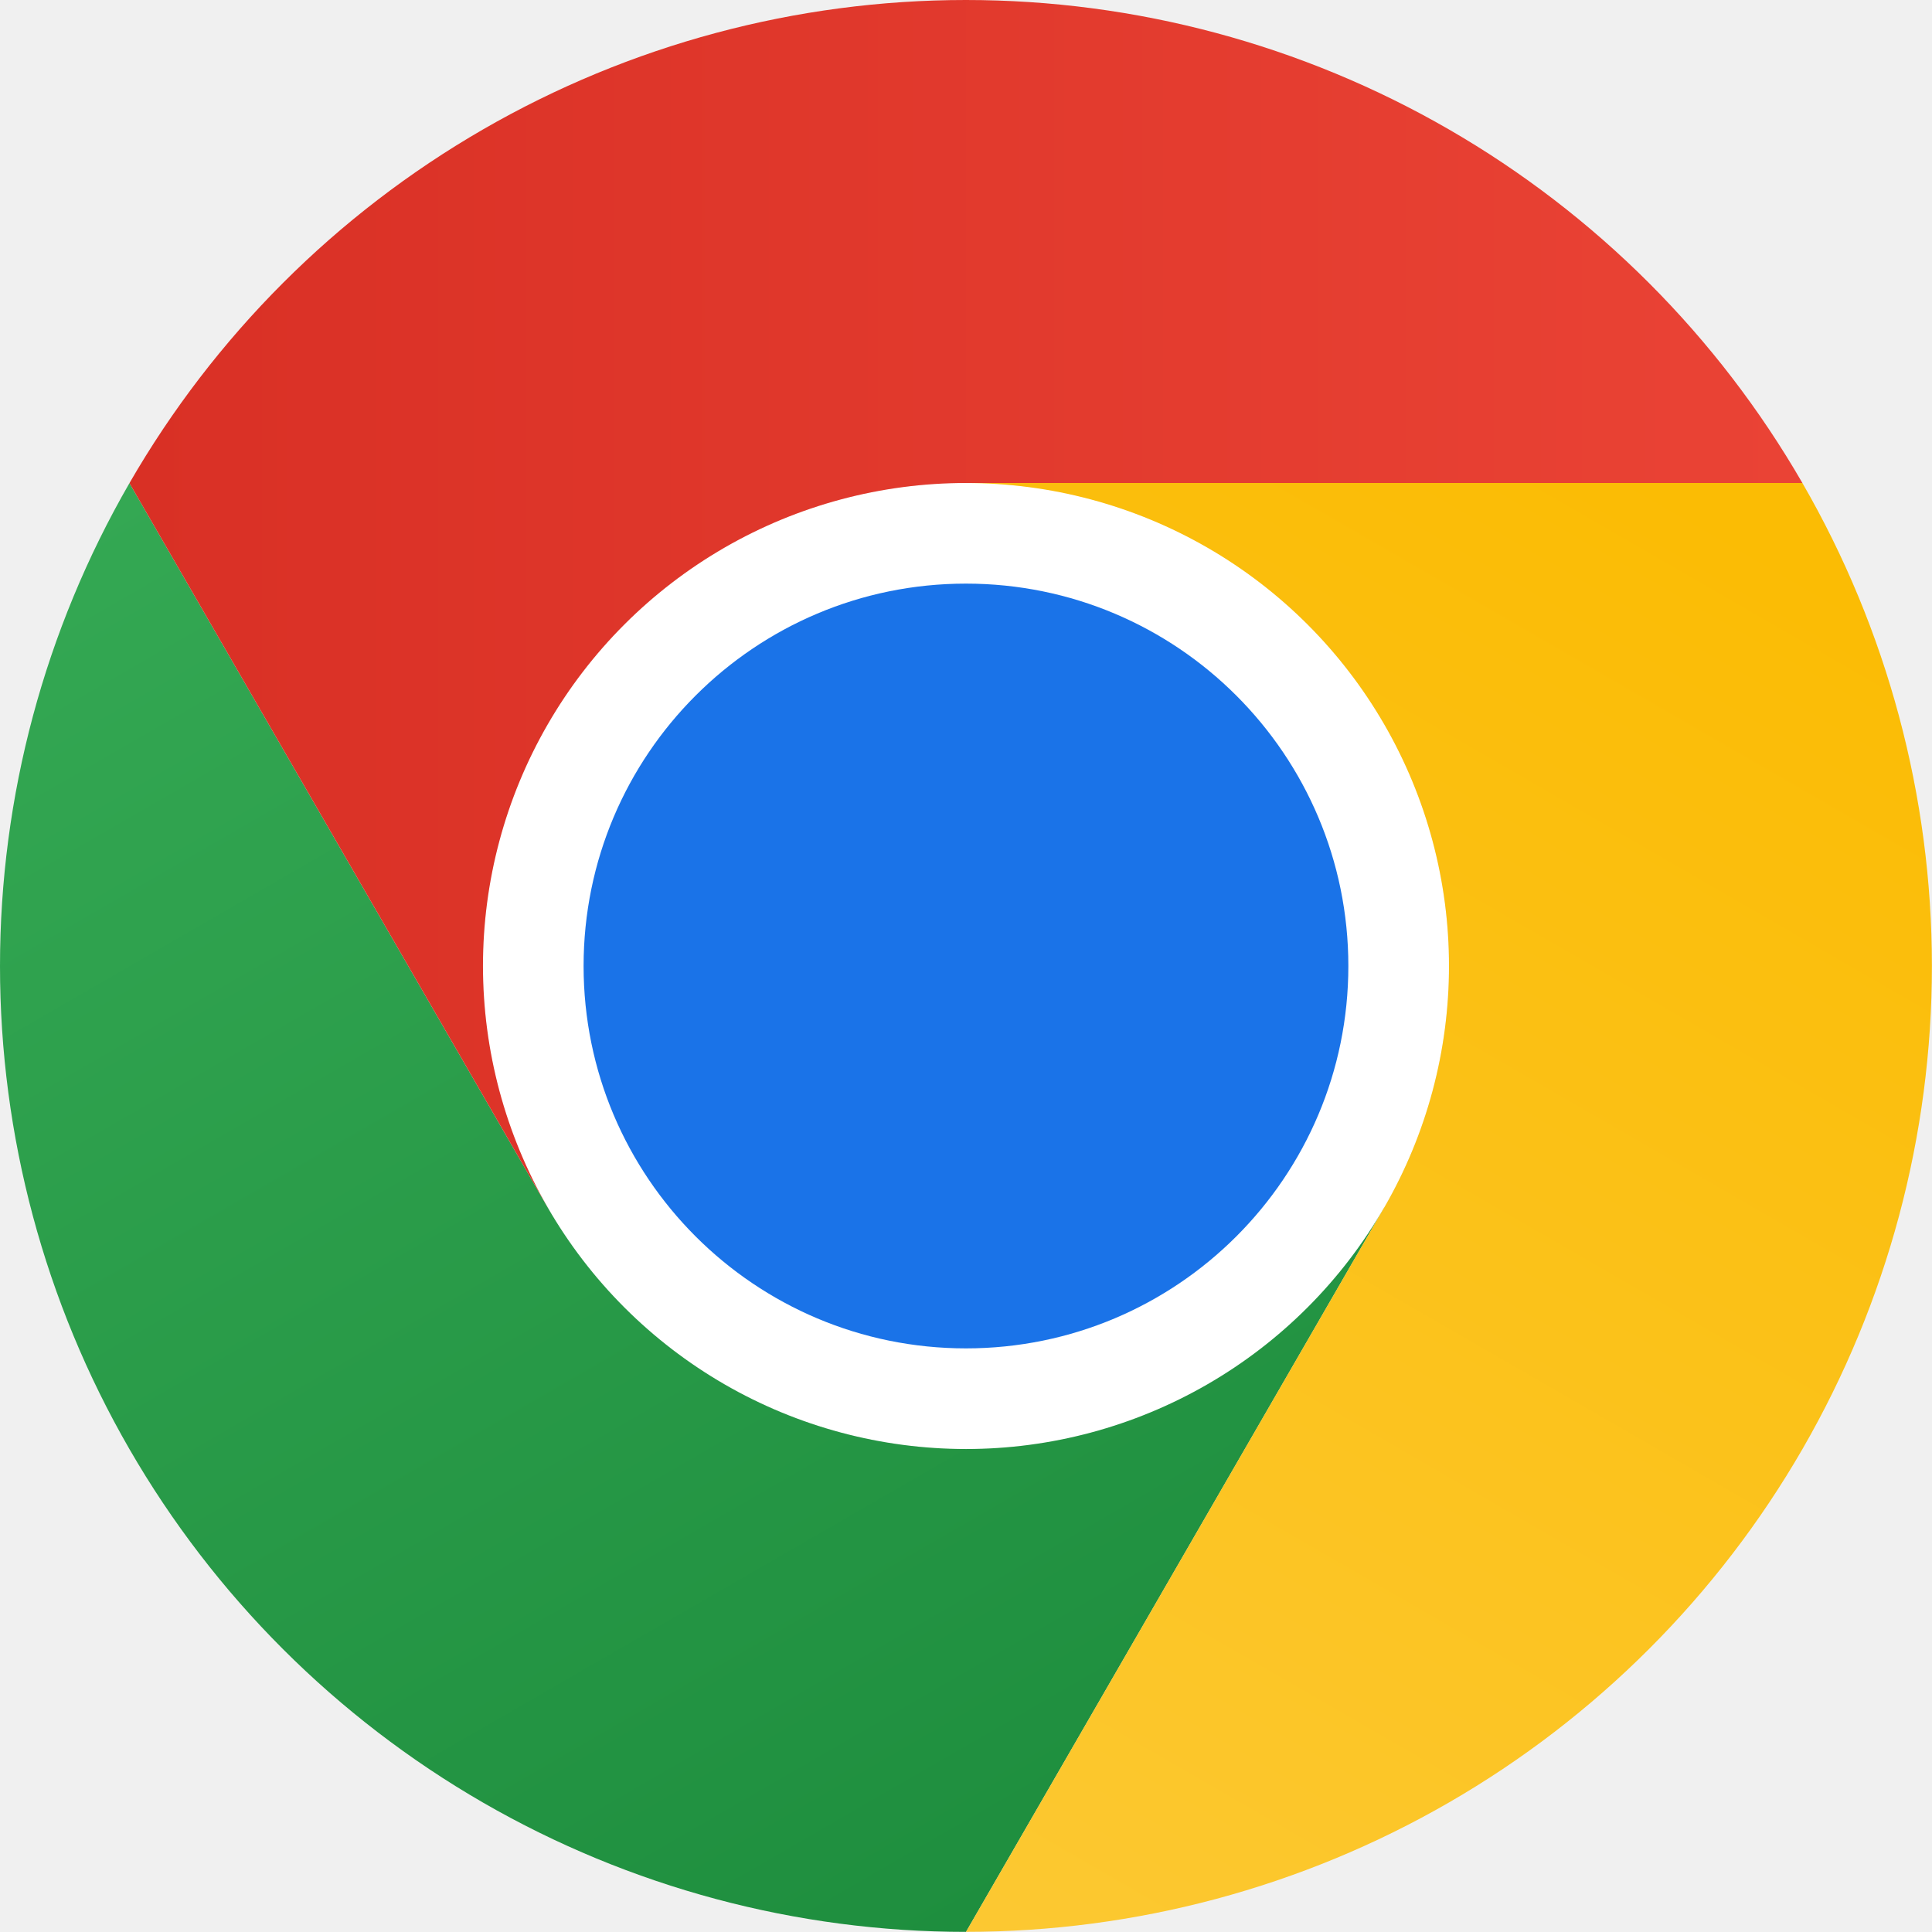
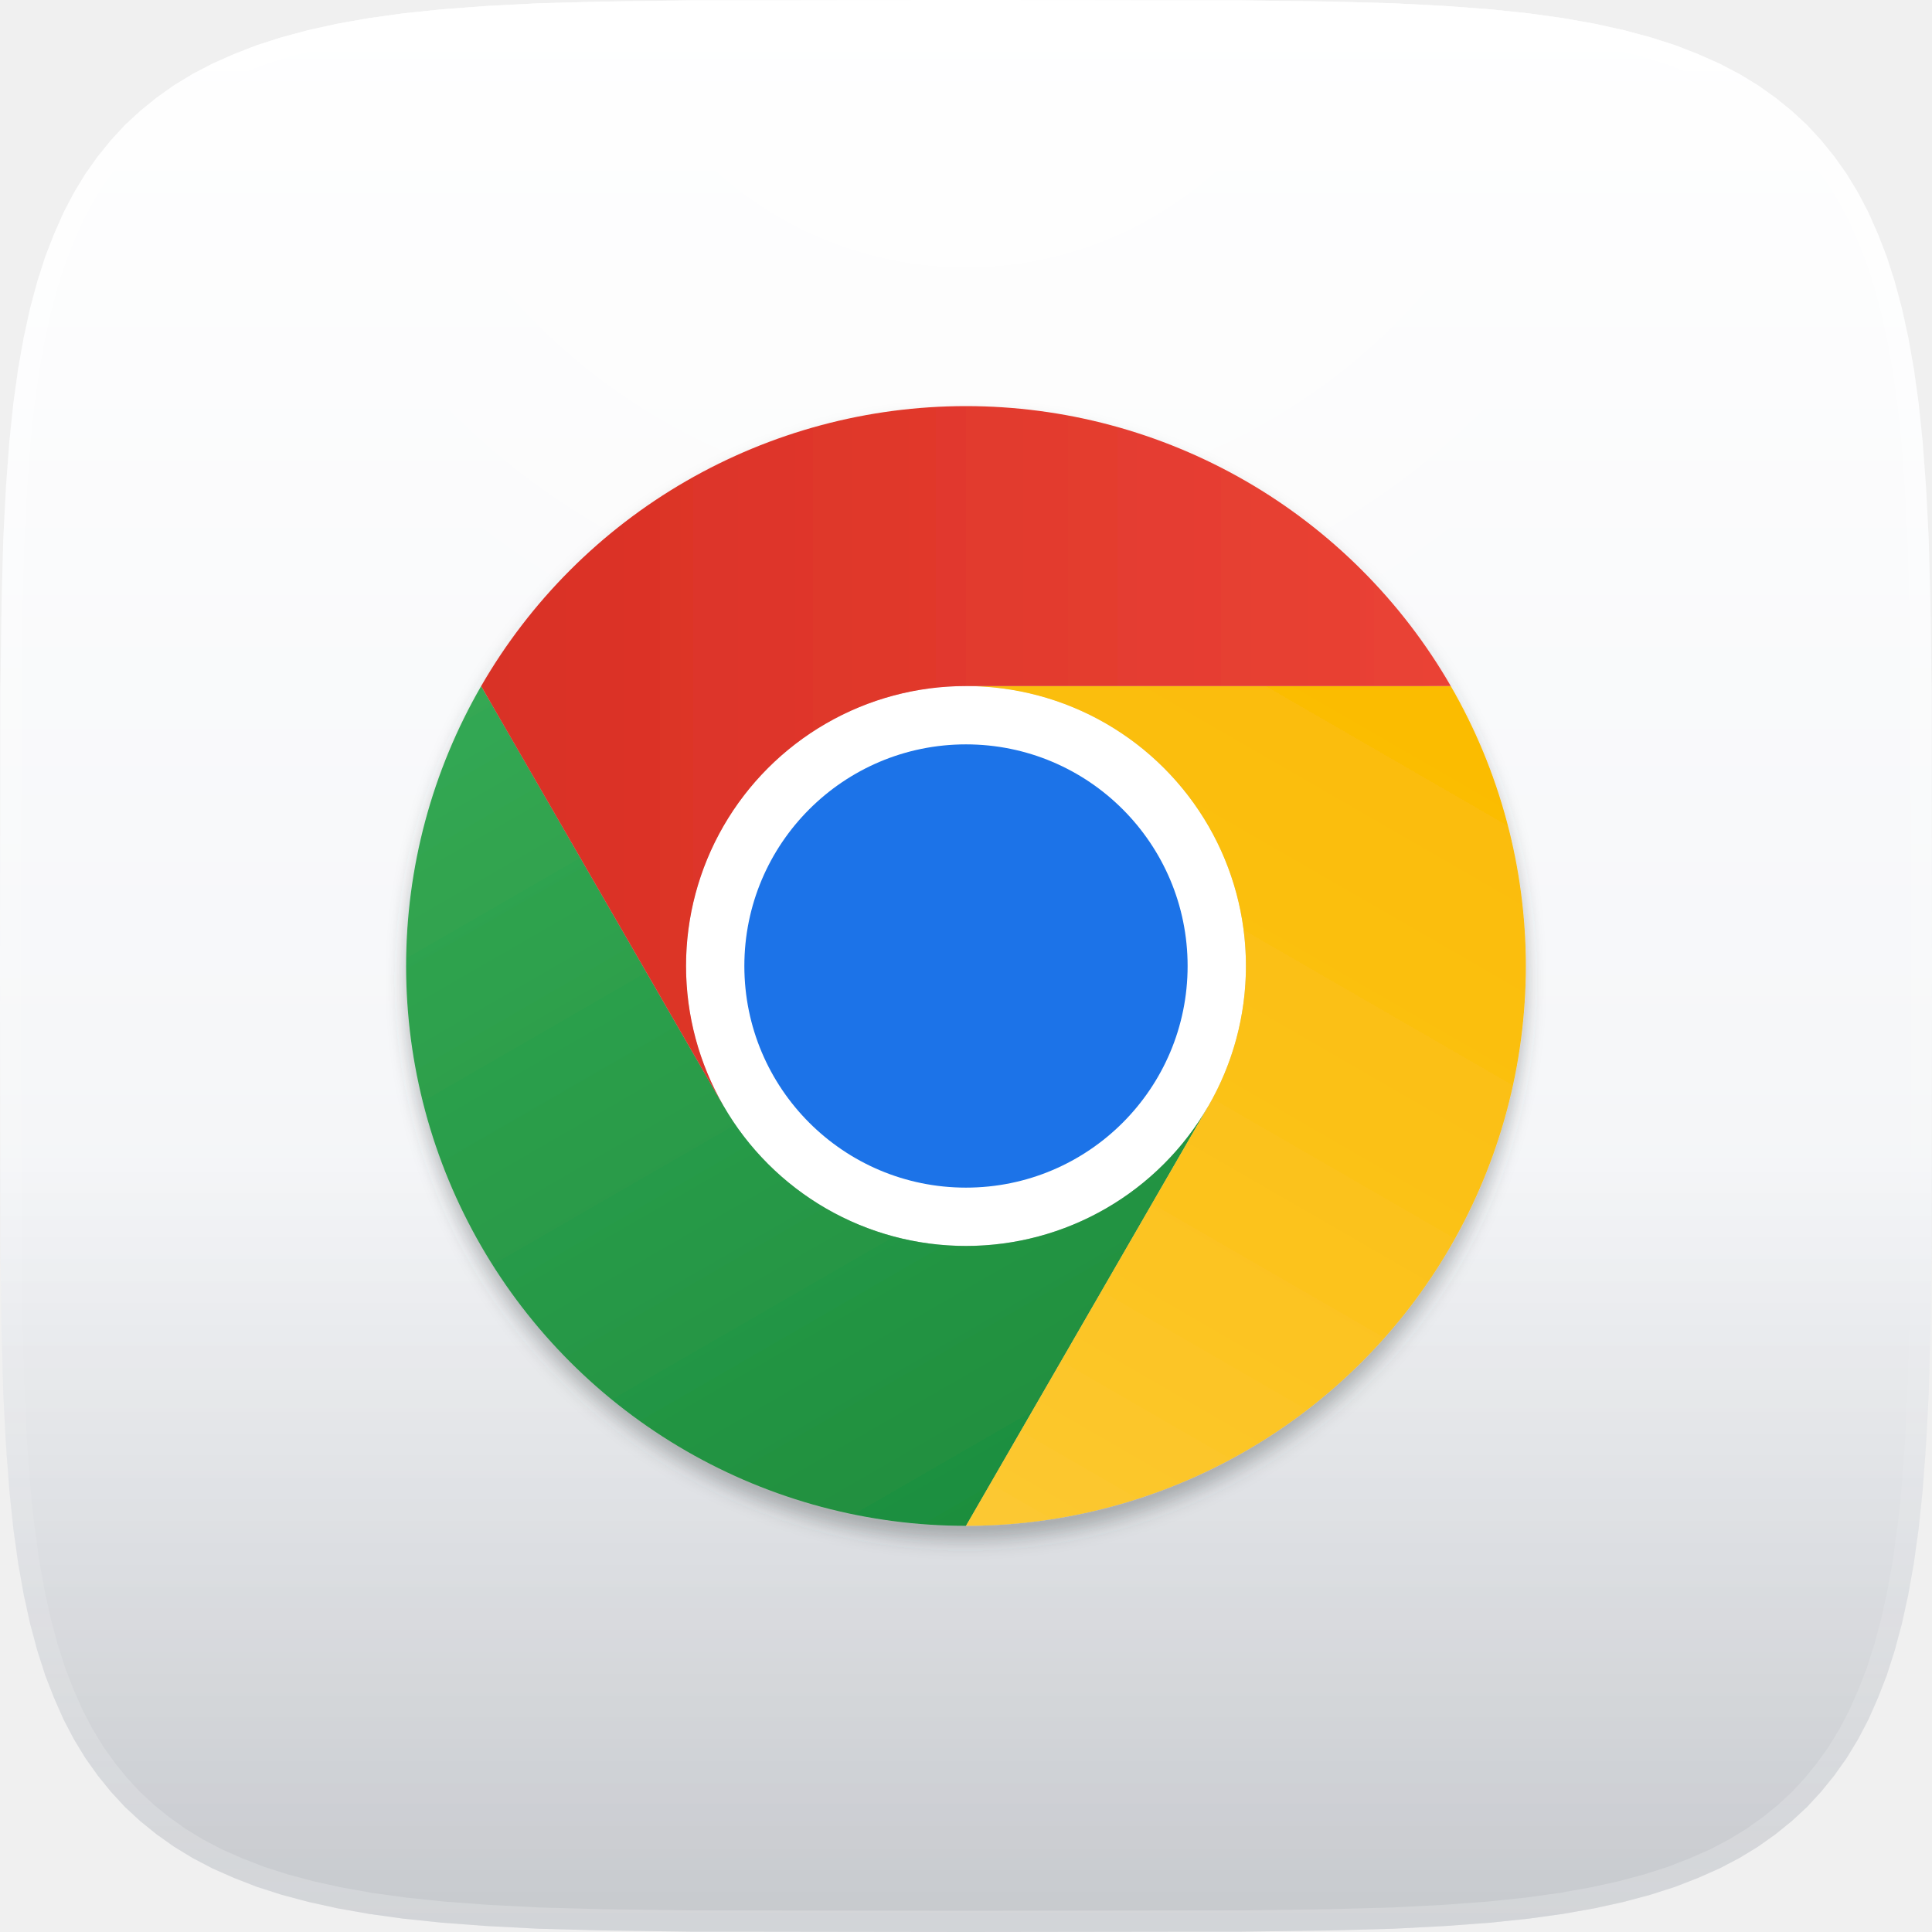
- <svg xmlns="http://www.w3.org/2000/svg" fill="none" height="63" viewBox="0 0 63 63" width="63">
-   <linearGradient id="a" gradientUnits="userSpaceOnUse" x1="34.909" x2="7.632" y1="61.029" y2="13.785">
-     <stop offset="0" stop-color="#1e8e3e" />
-     <stop offset="1" stop-color="#34a853" />
-   </linearGradient>
-   <linearGradient id="b" gradientUnits="userSpaceOnUse" x1="26.904" x2="54.181" y1="63.079" y2="15.835">
-     <stop offset="0" stop-color="#fcc934" />
-     <stop offset="1" stop-color="#fbbc04" />
-   </linearGradient>
-   <linearGradient id="c" gradientUnits="userSpaceOnUse" x1="4.221" x2="58.775" y1="19.688" y2="19.688">
-     <stop offset="0" stop-color="#d93025" />
-     <stop offset="1" stop-color="#ea4335" />
-   </linearGradient>
-   <path d="m31.499 47.247c8.698 0 15.75-7.051 15.75-15.75s-7.051-15.75-15.75-15.75-15.75 7.051-15.75 15.75 7.051 15.75 15.75 15.75z" fill="#fff" />
-   <path d="m17.859 39.375-13.638-23.621c-2.765 4.788-4.221 10.22-4.221 15.749s1.455 10.961 4.22 15.749c2.765 4.788 6.742 8.764 11.531 11.528 4.789 2.764 10.221 4.218 15.75 4.216l13.638-23.621v-.004c-1.381 2.395-3.369 4.385-5.763 5.768s-5.11 2.112-7.875 2.112-5.482-.727-7.876-2.11c-2.394-1.383-4.383-3.371-5.765-5.766z" fill="url(#a)" />
-   <path d="m45.138 39.374-13.638 23.621c5.529.001 10.961-1.454 15.75-4.219 4.788-2.764 8.765-6.741 11.529-11.529 2.764-4.789 4.219-10.221 4.218-15.75-.001-5.529-1.458-10.961-4.224-15.748h-27.275l-.003.002c2.765-.001 5.482.725 7.877 2.107 2.395 1.382 4.384 3.37 5.767 5.764 1.383 2.394 2.111 5.111 2.111 7.876-0 2.765-.728 5.481-2.111 7.876z" fill="url(#b)" />
-   <path d="m31.499 43.969c6.886 0 12.469-5.582 12.469-12.469s-5.582-12.469-12.469-12.469-12.469 5.582-12.469 12.469 5.582 12.469 12.469 12.469z" fill="#1a73e8" />
-   <path d="m31.499 15.75h27.275c-2.764-4.789-6.74-8.766-11.528-11.53-4.788-2.765-10.22-4.22-15.749-4.22s-10.961 1.457-15.749 4.222c-4.788 2.765-8.763 6.743-11.527 11.532l13.638 23.621.004.002c-1.384-2.394-2.113-5.11-2.114-7.875s.726-5.482 2.109-7.877c1.382-2.395 3.371-4.383 5.765-5.766 2.395-1.383 5.111-2.11 7.876-2.109z" fill="url(#c)" />
+ <svg xmlns="http://www.w3.org/2000/svg" viewBox="0 0 100 100" width="100" height="100">
+   <defs>
+     <linearGradient id="bg" x1="0" y1="0" x2="0" y2="1">
+       <stop offset="0" stop-color="#ffffff" />
+       <stop offset="0.55" stop-color="#f6f7f9" />
+       <stop offset="1" stop-color="#e6e9ee" />
+     </linearGradient>
+     <radialGradient id="hl" cx=".5" cy="-.05" r=".85">
+       <stop offset="0" stop-color="#fff" stop-opacity=".38" />
+       <stop offset=".55" stop-color="#fff" stop-opacity=".06" />
+       <stop offset="1" stop-color="#fff" stop-opacity="0" />
+     </radialGradient>
+     <linearGradient id="lo" x1="0" y1="0" x2="0" y2="1">
+       <stop offset="0" stop-color="#000" stop-opacity="0" />
+       <stop offset="0.6" stop-color="#000" stop-opacity="0" />
+       <stop offset="1" stop-color="#000" stop-opacity="0.14" />
+     </linearGradient>
+     <linearGradient id="edge" x1="0" y1="0" x2="0" y2="1">
+       <stop offset="0" stop-color="#fff" stop-opacity="0.55" />
+       <stop offset="0.35" stop-color="#fff" stop-opacity="0.12" />
+       <stop offset="0.7" stop-color="#fff" stop-opacity="0.04" />
+       <stop offset="1" stop-color="#fff" stop-opacity="0.22" />
+     </linearGradient>
+     <linearGradient id="w" x1="0" y1="0" x2="0" y2="1">
+       <stop offset="0" stop-color="#ffffff" />
+       <stop offset="1" stop-color="#fde0e0" />
+     </linearGradient>
+     <filter id="sh" x="-30%" y="-30%" width="160%" height="170%" color-interpolation-filters="sRGB">
+       <feDropShadow dx="0" dy="2.6" stdDeviation="2.6" flood-color="#3c4043" flood-opacity=".55" />
+       <feDropShadow dx="0" dy=".7" stdDeviation=".5" flood-color="#3c4043" flood-opacity=".35" />
+     </filter>
+     <clipPath id="cl">
+       <path d="M100.00 50.00L99.98 64.28L99.92 68.84L99.83 72.14L99.69 74.82L99.52 77.11L99.31 79.12L99.06 80.92L98.77 82.55L98.44 84.05L98.07 85.43L97.66 86.71L97.20 87.89L96.71 89.00L96.17 90.03L95.58 91.00L94.94 91.90L94.26 92.74L93.53 93.53L92.74 94.26L91.90 94.94L91.00 95.58L90.03 96.17L89.00 96.71L87.89 97.20L86.71 97.66L85.43 98.07L84.05 98.44L82.55 98.77L80.92 99.06L79.12 99.31L77.11 99.52L74.82 99.69L72.14 99.83L68.84 99.92L64.28 99.98L50.00 100.00L35.72 99.98L31.16 99.92L27.86 99.83L25.18 99.69L22.89 99.52L20.88 99.31L19.08 99.06L17.45 98.77L15.95 98.44L14.57 98.07L13.29 97.66L12.11 97.20L11.00 96.71L9.97 96.17L9.00 95.58L8.10 94.94L7.26 94.26L6.47 93.53L5.74 92.74L5.06 91.90L4.42 91.00L3.83 90.03L3.29 89.00L2.80 87.89L2.34 86.71L1.93 85.43L1.56 84.05L1.23 82.55L0.94 80.92L0.69 79.12L0.48 77.11L0.31 74.82L0.17 72.14L0.08 68.84L0.02 64.28L0.00 50.00L0.02 35.72L0.08 31.16L0.17 27.86L0.31 25.18L0.48 22.89L0.69 20.88L0.94 19.08L1.23 17.45L1.56 15.95L1.93 14.57L2.34 13.29L2.80 12.11L3.29 11.00L3.83 9.97L4.42 9.00L5.06 8.10L5.74 7.26L6.47 6.47L7.26 5.74L8.10 5.06L9.00 4.42L9.97 3.83L11.00 3.29L12.11 2.80L13.29 2.34L14.57 1.93L15.95 1.56L17.45 1.23L19.08 0.94L20.88 0.69L22.89 0.48L25.18 0.31L27.86 0.17L31.16 0.08L35.72 0.02L50.00 0.00L64.28 0.02L68.84 0.08L72.14 0.17L74.82 0.31L77.11 0.48L79.12 0.69L80.92 0.94L82.55 1.23L84.05 1.56L85.43 1.93L86.71 2.34L87.89 2.80L89.00 3.29L90.03 3.83L91.00 4.42L91.90 5.06L92.74 5.74L93.53 6.47L94.26 7.26L94.94 8.10L95.58 9.00L96.17 9.97L96.71 11.00L97.20 12.11L97.66 13.29L98.07 14.57L98.44 15.95L98.77 17.45L99.06 19.08L99.31 20.88L99.52 22.89L99.69 25.18L99.83 27.86L99.92 31.16L99.98 35.72Z" />
+     </clipPath>
+     <linearGradient id="gold" x1="0" y1="0" x2="0" y2="1">
+       <stop offset="0" stop-color="#ffe38a" />
+       <stop offset="1" stop-color="#ffb000" />
+     </linearGradient>
+     <linearGradient id="a" gradientUnits="userSpaceOnUse" x1="34.909" x2="7.632" y1="61.029" y2="13.785">
+       <stop offset="0" stop-color="#1e8e3e" />
+       <stop offset="1" stop-color="#34a853" />
+     </linearGradient>
+     <linearGradient id="b" gradientUnits="userSpaceOnUse" x1="26.904" x2="54.181" y1="63.079" y2="15.835">
+       <stop offset="0" stop-color="#fcc934" />
+       <stop offset="1" stop-color="#fbbc04" />
+     </linearGradient>
+     <linearGradient id="c" gradientUnits="userSpaceOnUse" x1="4.221" x2="58.775" y1="19.688" y2="19.688">
+       <stop offset="0" stop-color="#d93025" />
+       <stop offset="1" stop-color="#ea4335" />
+     </linearGradient>
+   </defs>
+   <path d="M100.00 50.00L99.98 64.28L99.92 68.84L99.83 72.14L99.69 74.82L99.52 77.11L99.31 79.12L99.06 80.92L98.77 82.55L98.44 84.05L98.07 85.43L97.66 86.71L97.20 87.89L96.71 89.00L96.17 90.03L95.58 91.00L94.94 91.90L94.26 92.74L93.53 93.53L92.74 94.26L91.90 94.94L91.00 95.58L90.03 96.17L89.00 96.71L87.89 97.20L86.71 97.66L85.43 98.07L84.05 98.44L82.55 98.77L80.92 99.06L79.12 99.31L77.11 99.52L74.82 99.69L72.14 99.83L68.84 99.92L64.28 99.98L50.00 100.00L35.72 99.98L31.16 99.92L27.86 99.83L25.18 99.69L22.89 99.52L20.88 99.31L19.08 99.06L17.45 98.77L15.95 98.44L14.57 98.07L13.29 97.66L12.11 97.20L11.00 96.71L9.97 96.17L9.00 95.58L8.10 94.94L7.26 94.26L6.47 93.53L5.74 92.74L5.06 91.90L4.42 91.00L3.83 90.03L3.29 89.00L2.80 87.89L2.34 86.71L1.93 85.43L1.56 84.05L1.23 82.55L0.94 80.92L0.69 79.12L0.48 77.11L0.31 74.82L0.17 72.14L0.08 68.84L0.02 64.28L0.00 50.00L0.02 35.72L0.08 31.16L0.17 27.86L0.31 25.18L0.48 22.89L0.69 20.88L0.94 19.08L1.23 17.45L1.56 15.95L1.93 14.57L2.34 13.29L2.80 12.11L3.29 11.00L3.83 9.97L4.42 9.00L5.06 8.10L5.74 7.26L6.47 6.47L7.26 5.74L8.10 5.06L9.00 4.42L9.97 3.83L11.00 3.29L12.11 2.80L13.29 2.34L14.57 1.93L15.95 1.56L17.45 1.23L19.08 0.94L20.88 0.69L22.89 0.48L25.18 0.31L27.86 0.17L31.16 0.08L35.72 0.02L50.00 0.00L64.28 0.02L68.84 0.08L72.14 0.17L74.82 0.31L77.11 0.48L79.12 0.69L80.92 0.94L82.55 1.23L84.05 1.56L85.43 1.93L86.71 2.34L87.89 2.80L89.00 3.29L90.03 3.83L91.00 4.42L91.90 5.06L92.74 5.74L93.53 6.47L94.26 7.26L94.94 8.10L95.58 9.00L96.17 9.97L96.71 11.00L97.20 12.11L97.66 13.29L98.07 14.57L98.44 15.95L98.77 17.45L99.06 19.08L99.31 20.88L99.52 22.89L99.69 25.18L99.83 27.86L99.92 31.16L99.98 35.72Z" fill="url(#bg)" />
+   <g clip-path="url(#cl)">
+     <path d="M100.00 50.00L99.98 64.28L99.92 68.84L99.83 72.14L99.69 74.82L99.52 77.11L99.31 79.12L99.06 80.92L98.77 82.55L98.44 84.05L98.07 85.43L97.66 86.71L97.20 87.89L96.71 89.00L96.17 90.03L95.58 91.00L94.94 91.90L94.26 92.74L93.53 93.53L92.74 94.26L91.90 94.94L91.00 95.58L90.03 96.17L89.00 96.71L87.89 97.20L86.71 97.66L85.43 98.07L84.05 98.44L82.55 98.77L80.92 99.06L79.12 99.31L77.11 99.52L74.82 99.69L72.14 99.83L68.84 99.92L64.28 99.98L50.00 100.00L35.72 99.98L31.16 99.92L27.86 99.83L25.18 99.69L22.89 99.52L20.88 99.31L19.08 99.06L17.45 98.77L15.95 98.44L14.57 98.07L13.29 97.66L12.11 97.20L11.00 96.71L9.97 96.17L9.00 95.58L8.10 94.94L7.26 94.26L6.47 93.53L5.74 92.74L5.06 91.90L4.42 91.00L3.83 90.03L3.29 89.00L2.80 87.89L2.34 86.71L1.93 85.43L1.56 84.05L1.23 82.55L0.94 80.92L0.69 79.12L0.48 77.11L0.31 74.82L0.17 72.14L0.08 68.84L0.02 64.28L0.00 50.00L0.02 35.72L0.08 31.16L0.17 27.86L0.31 25.18L0.48 22.89L0.69 20.88L0.94 19.08L1.23 17.45L1.56 15.95L1.93 14.57L2.34 13.29L2.80 12.11L3.29 11.00L3.83 9.97L4.42 9.00L5.06 8.10L5.74 7.26L6.47 6.47L7.26 5.74L8.10 5.06L9.00 4.42L9.97 3.83L11.00 3.29L12.11 2.80L13.29 2.34L14.57 1.93L15.95 1.56L17.45 1.23L19.08 0.94L20.88 0.69L22.89 0.48L25.18 0.31L27.86 0.17L31.16 0.08L35.72 0.02L50.00 0.00L64.28 0.02L68.84 0.08L72.14 0.17L74.82 0.31L77.11 0.48L79.12 0.69L80.92 0.94L82.55 1.23L84.05 1.56L85.43 1.93L86.71 2.34L87.89 2.80L89.00 3.29L90.03 3.83L91.00 4.42L91.90 5.06L92.74 5.74L93.53 6.47L94.26 7.26L94.94 8.10L95.58 9.00L96.17 9.97L96.71 11.00L97.20 12.11L97.66 13.29L98.07 14.57L98.44 15.95L98.77 17.45L99.06 19.08L99.31 20.88L99.52 22.89L99.69 25.18L99.83 27.86L99.92 31.16L99.98 35.72Z" fill="url(#hl)" />
+     <path d="M100.00 50.00L99.98 64.28L99.92 68.84L99.83 72.14L99.69 74.82L99.52 77.11L99.31 79.12L99.06 80.92L98.77 82.55L98.44 84.05L98.07 85.43L97.66 86.71L97.20 87.89L96.71 89.00L96.17 90.03L95.58 91.00L94.94 91.90L94.26 92.74L93.53 93.53L92.74 94.26L91.90 94.94L91.00 95.58L90.03 96.17L89.00 96.71L87.89 97.20L86.71 97.66L85.43 98.07L84.05 98.44L82.55 98.77L80.92 99.06L79.12 99.31L77.11 99.52L74.82 99.69L72.14 99.83L68.84 99.92L64.28 99.98L50.00 100.00L35.72 99.98L31.16 99.92L27.86 99.83L25.18 99.69L22.89 99.52L20.88 99.31L19.08 99.06L17.45 98.77L15.95 98.44L14.57 98.07L13.29 97.66L12.11 97.20L11.00 96.71L9.97 96.17L9.00 95.58L8.10 94.94L7.26 94.26L6.47 93.53L5.74 92.74L5.06 91.90L4.42 91.00L3.83 90.03L3.29 89.00L2.80 87.89L2.34 86.71L1.93 85.43L1.56 84.05L1.23 82.55L0.94 80.92L0.69 79.12L0.48 77.11L0.31 74.82L0.17 72.14L0.08 68.84L0.02 64.28L0.00 50.00L0.02 35.72L0.08 31.16L0.17 27.86L0.31 25.18L0.48 22.89L0.69 20.88L0.94 19.08L1.23 17.45L1.56 15.95L1.93 14.57L2.34 13.29L2.80 12.11L3.29 11.00L3.83 9.97L4.42 9.00L5.06 8.10L5.74 7.26L6.47 6.47L7.26 5.74L8.10 5.06L9.00 4.42L9.97 3.83L11.00 3.29L12.11 2.80L13.29 2.34L14.57 1.93L15.95 1.56L17.45 1.23L19.08 0.94L20.88 0.69L22.89 0.48L25.18 0.31L27.86 0.17L31.16 0.08L35.72 0.02L50.00 0.00L64.28 0.02L68.84 0.08L72.14 0.17L74.82 0.31L77.11 0.48L79.12 0.69L80.92 0.94L82.55 1.23L84.05 1.56L85.43 1.93L86.71 2.34L87.89 2.80L89.00 3.29L90.03 3.83L91.00 4.42L91.90 5.06L92.74 5.74L93.53 6.47L94.26 7.26L94.94 8.10L95.58 9.00L96.17 9.97L96.71 11.00L97.20 12.11L97.66 13.29L98.07 14.57L98.44 15.95L98.77 17.45L99.06 19.08L99.31 20.88L99.52 22.89L99.69 25.18L99.83 27.86L99.92 31.16L99.98 35.72Z" fill="url(#lo)" />
+     <g filter="url(#sh)">
+       <g transform="translate(50 50) scale(0.92) translate(-31.5 -31.5)">
+         <path d="m31.499 47.247c8.698 0 15.75-7.051 15.75-15.75s-7.051-15.75-15.75-15.75-15.75 7.051-15.75 15.75 7.051 15.75 15.75 15.75z" fill="#fff" />
+         <path d="m17.859 39.375-13.638-23.621c-2.765 4.788-4.221 10.22-4.221 15.749s1.455 10.961 4.22 15.749c2.765 4.788 6.742 8.764 11.531 11.528 4.789 2.764 10.221 4.218 15.75 4.216l13.638-23.621v-.004c-1.381 2.395-3.369 4.385-5.763 5.768s-5.11 2.112-7.875 2.112-5.482-.727-7.876-2.11c-2.394-1.383-4.383-3.371-5.765-5.766z" fill="url(#a)" />
+         <path d="m45.138 39.374-13.638 23.621c5.529.001 10.961-1.454 15.75-4.219 4.788-2.764 8.765-6.741 11.529-11.529 2.764-4.789 4.219-10.221 4.218-15.75-.001-5.529-1.458-10.961-4.224-15.748h-27.275l-.003.002c2.765-.001 5.482.725 7.877 2.107 2.395 1.382 4.384 3.37 5.767 5.764 1.383 2.394 2.111 5.111 2.111 7.876-0 2.765-.728 5.481-2.111 7.876z" fill="url(#b)" />
+         <path d="m31.499 43.969c6.886 0 12.469-5.582 12.469-12.469s-5.582-12.469-12.469-12.469-12.469 5.582-12.469 12.469 5.582 12.469 12.469 12.469z" fill="#1a73e8" />
+         <path d="m31.499 15.75h27.275c-2.764-4.789-6.74-8.766-11.528-11.53-4.788-2.765-10.22-4.22-15.749-4.22s-10.961 1.457-15.749 4.222c-4.788 2.765-8.763 6.743-11.527 11.532l13.638 23.621.004.002c-1.384-2.394-2.113-5.11-2.114-7.875s.726-5.482 2.109-7.877c1.382-2.395 3.371-4.383 5.765-5.766 2.395-1.383 5.111-2.11 7.876-2.109z" fill="url(#c)" />
+       </g>
+     </g>
+     <path d="M100.00 50.00L99.98 64.28L99.92 68.84L99.83 72.14L99.69 74.82L99.52 77.11L99.31 79.12L99.06 80.92L98.77 82.55L98.44 84.05L98.07 85.43L97.66 86.71L97.20 87.89L96.71 89.00L96.17 90.03L95.58 91.00L94.94 91.90L94.26 92.74L93.53 93.53L92.74 94.26L91.90 94.94L91.00 95.58L90.03 96.17L89.00 96.71L87.89 97.20L86.71 97.66L85.43 98.07L84.05 98.44L82.55 98.77L80.92 99.06L79.12 99.31L77.11 99.52L74.82 99.69L72.14 99.83L68.84 99.92L64.28 99.98L50.00 100.00L35.72 99.98L31.16 99.92L27.86 99.83L25.18 99.69L22.89 99.52L20.88 99.31L19.08 99.06L17.45 98.77L15.95 98.44L14.57 98.07L13.29 97.66L12.11 97.20L11.00 96.71L9.97 96.17L9.00 95.58L8.10 94.94L7.26 94.26L6.47 93.53L5.74 92.74L5.06 91.90L4.42 91.00L3.83 90.03L3.29 89.00L2.80 87.89L2.34 86.71L1.93 85.43L1.56 84.05L1.23 82.55L0.94 80.92L0.69 79.12L0.48 77.11L0.31 74.82L0.17 72.14L0.08 68.84L0.02 64.28L0.00 50.00L0.02 35.72L0.08 31.16L0.17 27.86L0.31 25.18L0.48 22.89L0.69 20.88L0.94 19.08L1.23 17.45L1.56 15.95L1.93 14.57L2.34 13.29L2.80 12.11L3.29 11.00L3.83 9.97L4.42 9.00L5.06 8.10L5.74 7.26L6.47 6.47L7.26 5.74L8.10 5.06L9.00 4.42L9.97 3.83L11.00 3.29L12.11 2.80L13.29 2.34L14.57 1.93L15.95 1.56L17.45 1.23L19.08 0.94L20.88 0.69L22.89 0.48L25.18 0.31L27.86 0.17L31.16 0.08L35.72 0.02L50.00 0.00L64.28 0.02L68.84 0.08L72.14 0.17L74.82 0.31L77.11 0.48L79.12 0.69L80.92 0.94L82.55 1.23L84.05 1.56L85.43 1.93L86.71 2.34L87.89 2.80L89.00 3.29L90.03 3.83L91.00 4.42L91.90 5.06L92.74 5.74L93.53 6.47L94.26 7.26L94.94 8.10L95.58 9.00L96.17 9.97L96.71 11.00L97.20 12.11L97.66 13.29L98.07 14.57L98.44 15.95L98.77 17.45L99.06 19.08L99.31 20.88L99.52 22.89L99.69 25.18L99.83 27.86L99.92 31.16L99.98 35.72Z" fill="none" stroke="url(#edge)" stroke-width="2.2" />
+   </g>
</svg>
